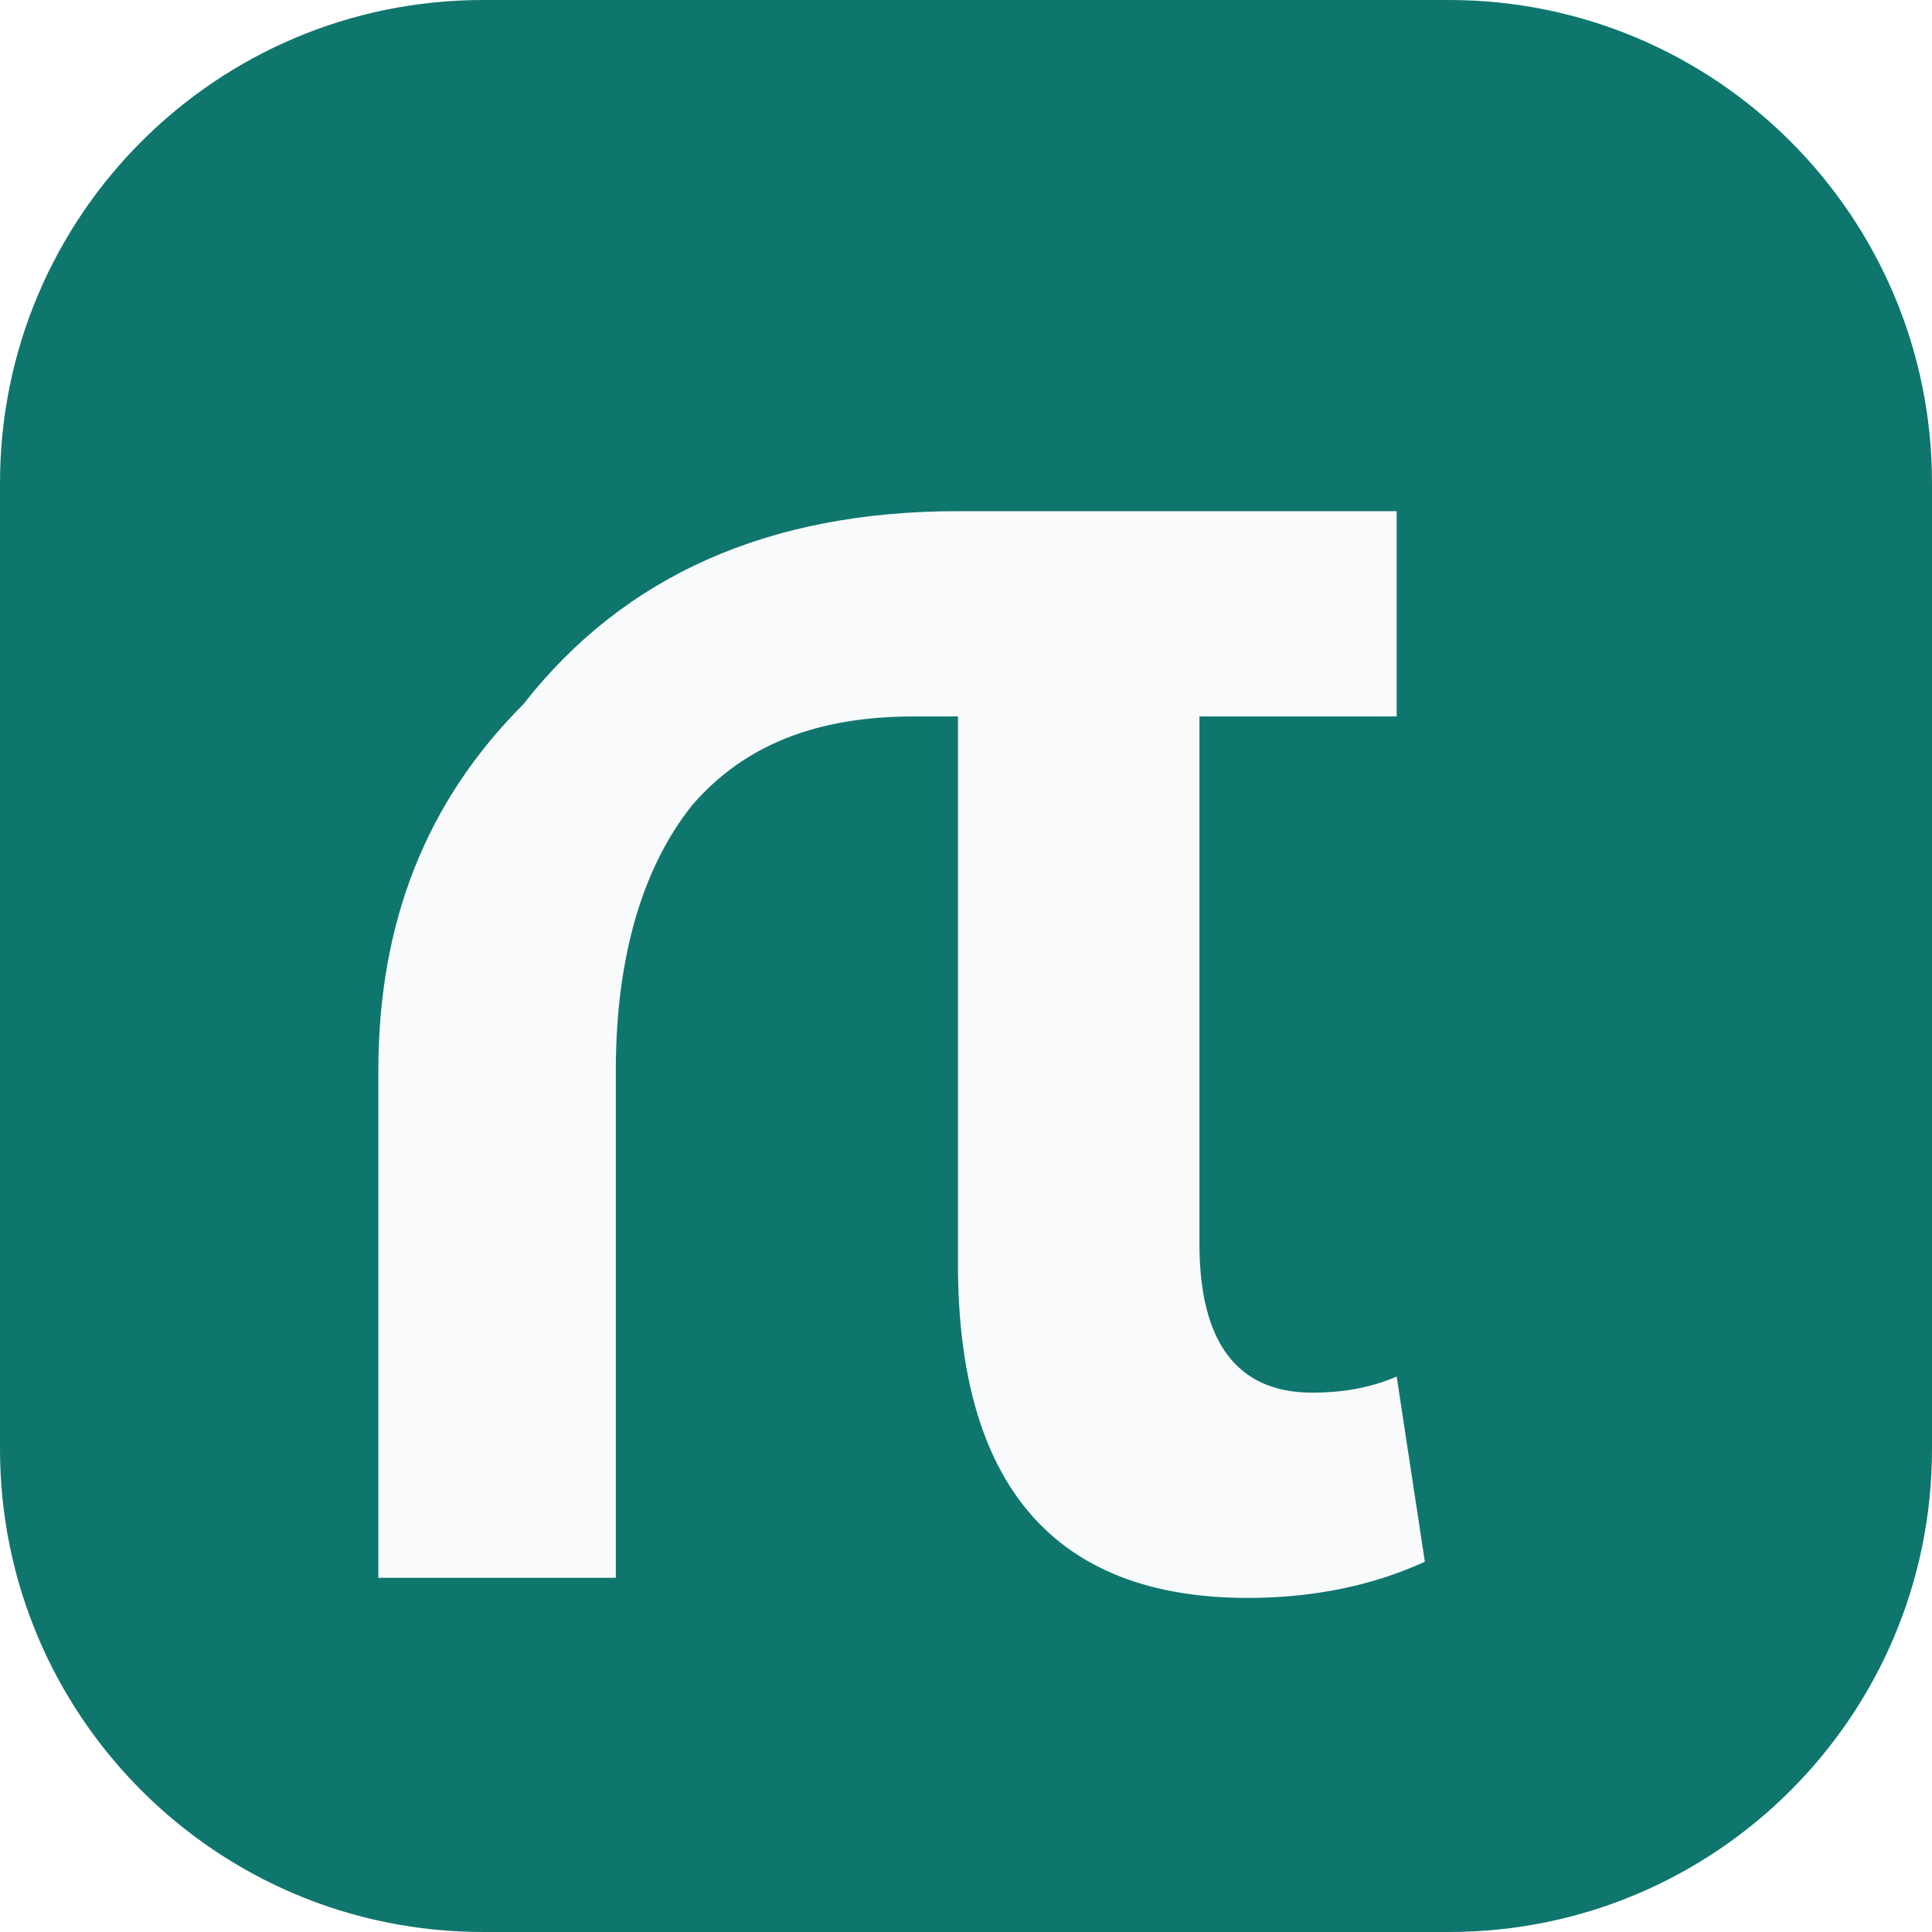
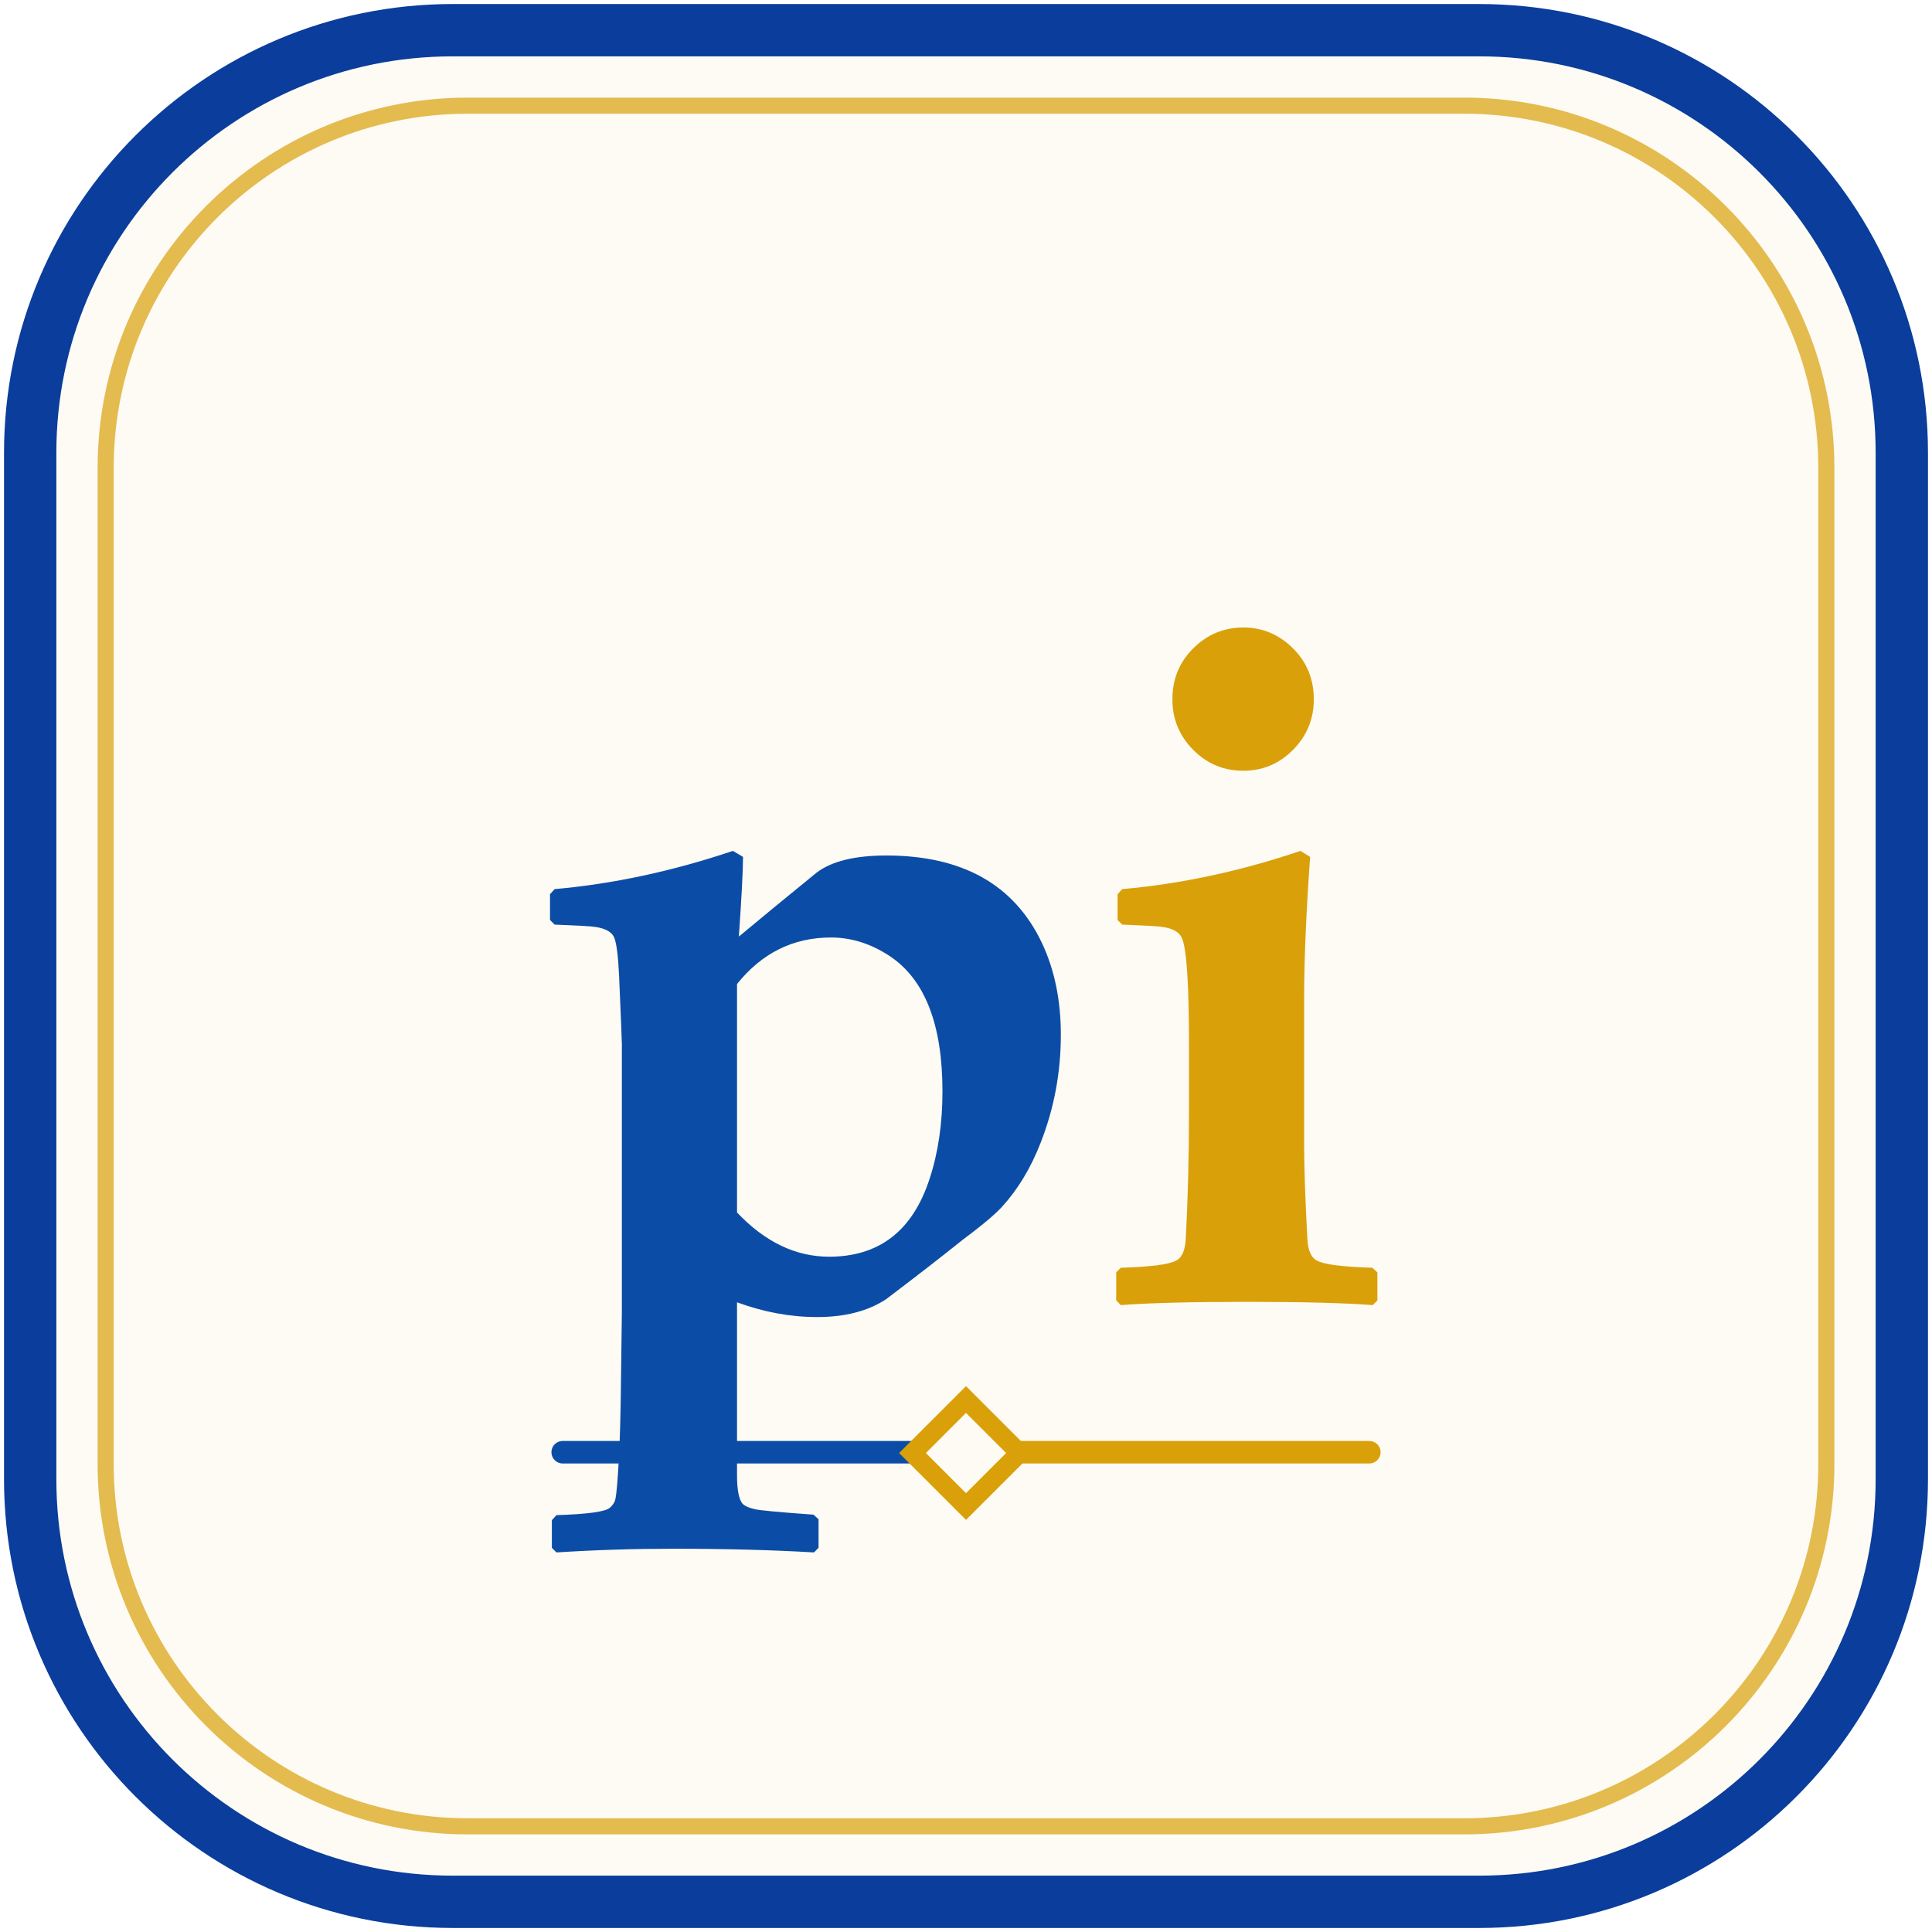
<svg xmlns="http://www.w3.org/2000/svg" viewBox="0 0 48 48" role="img" aria-label="Pi">
-   <rect width="48" height="48" rx="12" fill="#0f766e" />
-   <path d="M13 17.5c2.5-3.2 6.1-4.8 10.8-4.8h10.9v5.1h-4.9v13.1c0 2.4.9 3.7 2.8 3.7.7 0 1.4-.1 2.1-.4l.7 4.6c-1.3.6-2.8.9-4.4.9-4.8 0-7.2-2.8-7.2-8.3V17.8h-1.1c-2.4 0-4.2.7-5.5 2.2-1.2 1.5-1.9 3.7-1.9 6.6v12.6H9.4V26.6c0-3.7 1.2-6.7 3.6-9.1Z" fill="#f8fafc" />
+   <rect x="0.75" y="0.75" width="46.5" height="46.5" rx="10.5" fill="#FDFBF3" stroke="#0A3D9C" stroke-width="1.3" />
+   <rect x="2.625" y="2.625" width="42.75" height="42.75" rx="9" fill="none" stroke="#D9A00A" stroke-width="0.4" opacity="0.7" />
+   <path transform="translate(13.127 32.344) scale(0.01144409 -0.01144409)" d="M1156 580Q1156 457 1112 345Q1080 263 1028 206Q1005 181 942 134Q876 81 777 6Q718 -33 627 -33Q540 -33 453 -1V-376Q453 -422 464 -437Q470 -445 491 -450Q507 -454 619 -462L630 -472V-534L620 -544Q485 -536 313 -536Q187 -536 61 -544L51 -534V-474L61 -463Q162 -460 177 -447Q187 -438 189 -428Q193 -409 197 -330Q200 -270 201 -177L203 -22V559Q203 569 197 707Q194 772 186.5 790.5Q179 809 145 814Q133 816 57 819L47 829V885L57 896Q248 913 444 979L466 966Q466 923 457 793Q524 849 626 932Q675 969 777 969Q1025 969 1115 779Q1156 692 1156 580ZM899 457Q899 675 784 751Q723 791 657 791Q534 791 453 690V194Q544 98 653 98Q816 98 871 267Q899 352 899 457Z" fill="#0B4DA6" />
+   <path transform="translate(27.068 32.344) scale(0.01144409 -0.01144409)" d="M487 1308Q487 1244 442.0 1198.5Q397 1153 334 1153Q270 1153 225.0 1198.5Q180 1244 180 1308Q180 1374 225.5 1419.0Q271 1464 334 1464Q396 1464 441.5 1419.0Q487 1374 487 1308ZM625 3 615 -7Q520 0 341 0Q162 0 68 -7L58 3V64L68 74Q164 77 187 89Q207 98 209 137Q216 267 216 416V559Q216 753 201 789Q193 809 158 814Q146 816 71 819L61 829V885L71 896Q263 913 458 979L479 966Q466 784 466 659V340Q466 267 473 137Q475 98 495 89Q518 77 614 74L625 64ZM341 -78Z" fill="#D9A00A" />
+   <g>
+     <rect x="13.7" y="35.8" width="10.3" height="0.56" rx="0.28" fill="#0B4DA6" />
+     <rect x="24" y="35.8" width="10.3" height="0.56" rx="0.28" fill="#D9A00A" />
+     <g transform="translate(24 36.1) rotate(45)">
+       <rect x="-0.94" y="-0.94" width="1.88" height="1.88" fill="#FDFBF3" stroke="#D9A00A" stroke-width="0.47" />
+     </g>
+   </g>
</svg>
